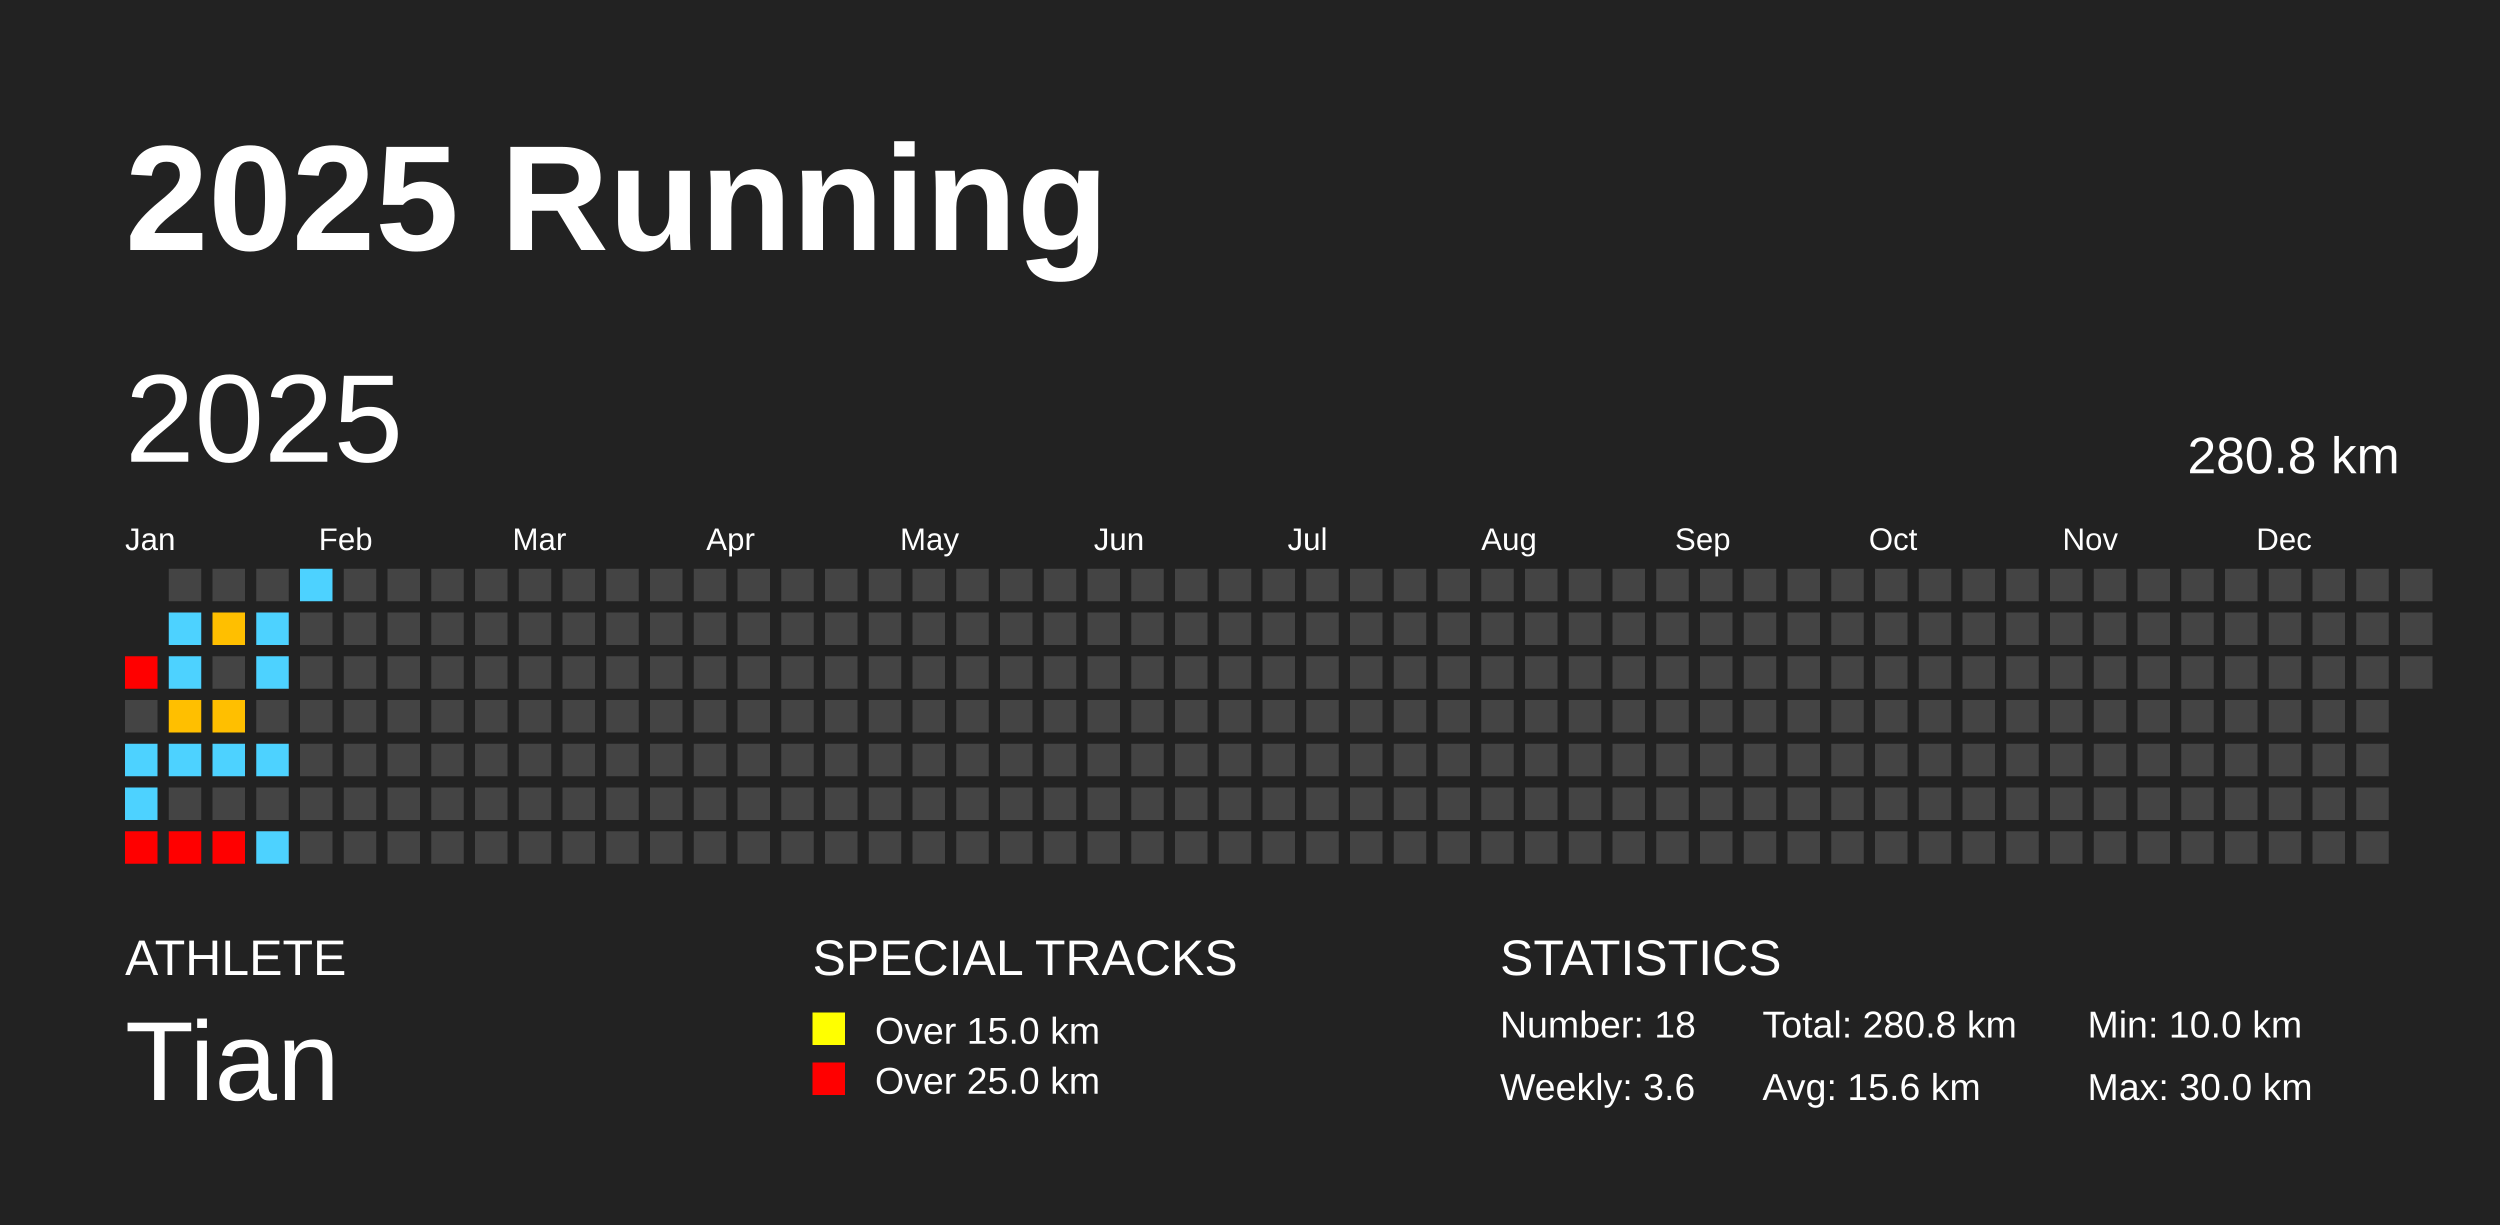
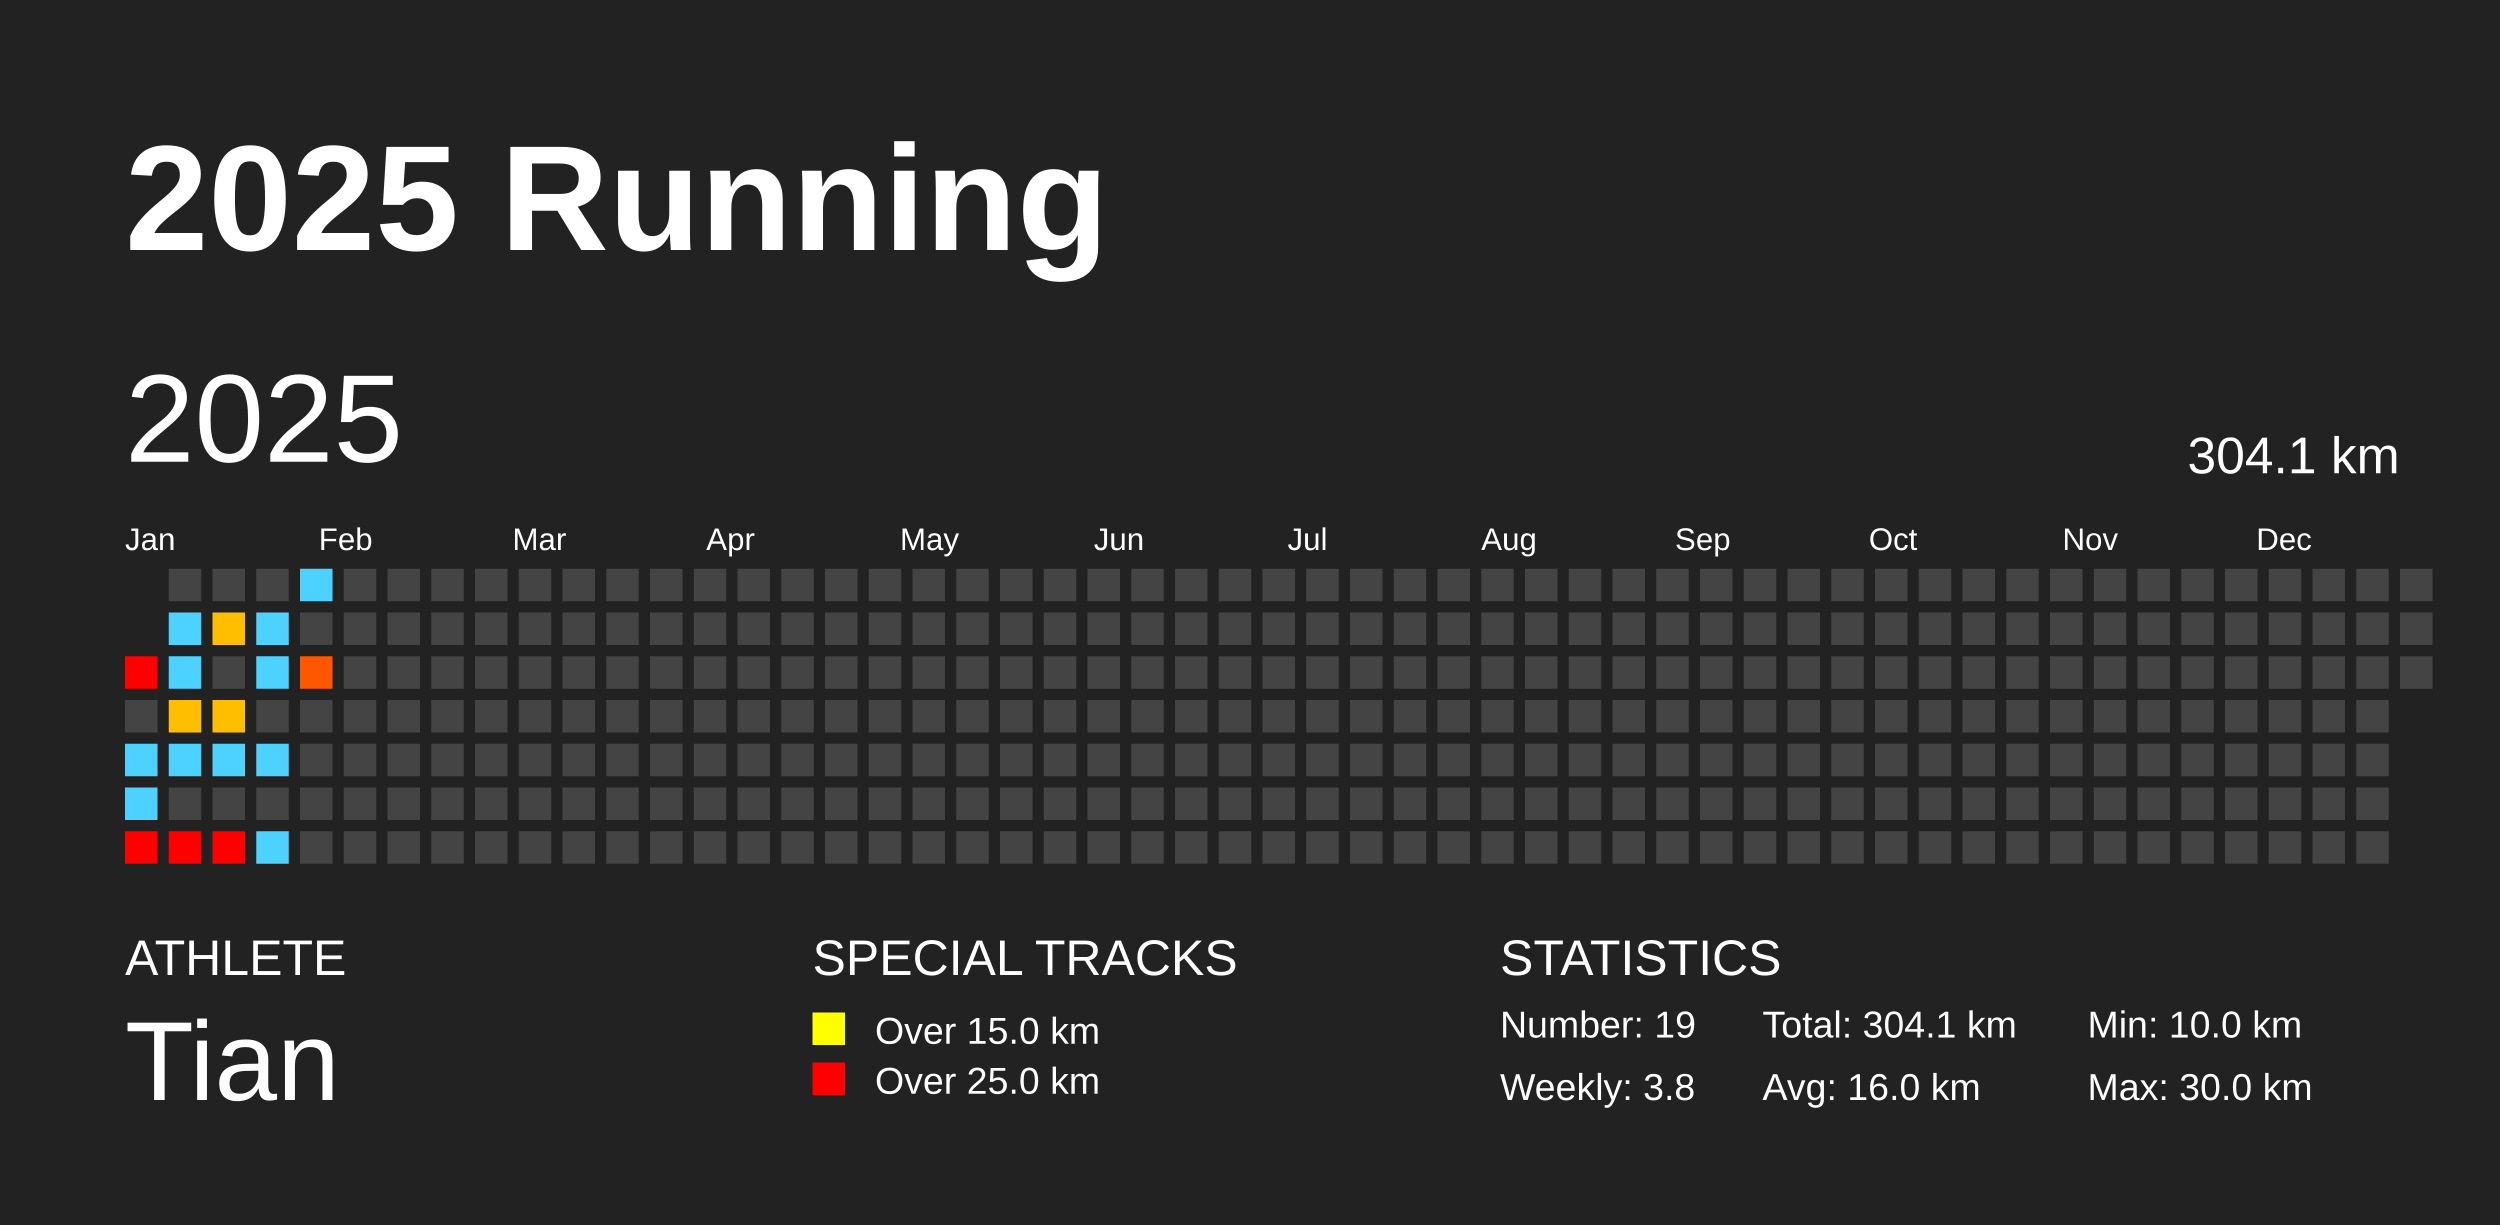
<svg xmlns="http://www.w3.org/2000/svg" baseProfile="full" height="98mm" version="1.1" viewBox="0,0,200,98" width="200mm">
  <defs />
  <rect fill="#222222" height="98" width="200" x="0" y="0" />
  <text fill="#FFFFFF" style="font-size:12px; font-family:Arial; font-weight:bold;" x="10" y="20">2025 Running</text>
  <text fill="#FFFFFF" style="font-size:4px; font-family:Arial" x="10" y="78">ATHLETE</text>
  <text fill="#FFFFFF" style="font-size:9px; font-family:Arial" x="10" y="88">Tian</text>
  <text fill="#FFFFFF" style="font-size:4px; font-family:Arial" x="65" y="78">SPECIAL TRACKS</text>
  <rect fill="yellow" height="2.6" width="2.6" x="65" y="81" />
  <text fill="#FFFFFF" style="font-size:3px; font-family:Arial" x="70" y="83.5">Over 15.0 km</text>
  <rect fill="red" height="2.6" width="2.6" x="65" y="85" />
  <text fill="#FFFFFF" style="font-size:3px; font-family:Arial" x="70" y="87.5">Over 25.0 km</text>
  <text fill="#FFFFFF" style="font-size:4px; font-family:Arial" x="120" y="78">STATISTICS</text>
-   <text fill="#FFFFFF" style="font-size:3px; font-family:Arial" x="120" y="83">Number: 18</text>
-   <text fill="#FFFFFF" style="font-size:3px; font-family:Arial" x="120" y="88">Weekly: 3.6</text>
-   <text fill="#FFFFFF" style="font-size:3px; font-family:Arial" x="141" y="83">Total: 280.8 km</text>
-   <text fill="#FFFFFF" style="font-size:3px; font-family:Arial" x="141" y="88">Avg: 15.6 km</text>
+   <text fill="#FFFFFF" style="font-size:3px; font-family:Arial" x="120" y="83">Number: 19</text>
+   <text fill="#FFFFFF" style="font-size:3px; font-family:Arial" x="120" y="88">Weekly: 3.8</text>
+   <text fill="#FFFFFF" style="font-size:3px; font-family:Arial" x="141" y="83">Total: 304.1 km</text>
+   <text fill="#FFFFFF" style="font-size:3px; font-family:Arial" x="141" y="88">Avg: 16.0 km</text>
  <text fill="#FFFFFF" style="font-size:3px; font-family:Arial" x="167" y="83">Min: 10.0 km</text>
  <text fill="#FFFFFF" style="font-size:3px; font-family:Arial" x="167" y="88">Max: 30.0 km</text>
  <text dominant-baseline="hanging" fill="#FFFFFF" style="font-size:10.0px; font-family:Arial;" x="10" y="30">2025</text>
-   <text dominant-baseline="hanging" fill="#FFFFFF" style="font-size:4.125px; font-family:Arial;" x="175" y="35">280.8 km</text>
+   <text dominant-baseline="hanging" fill="#FFFFFF" style="font-size:4.125px; font-family:Arial;" x="175" y="35">304.1 km</text>
  <text fill="#FFFFFF" style="font-size:2.5px; font-family:Arial" x="10.0" y="44">Jan</text>
  <text fill="#FFFFFF" style="font-size:2.5px; font-family:Arial" x="25.5" y="44">Feb</text>
  <text fill="#FFFFFF" style="font-size:2.5px; font-family:Arial" x="41.0" y="44">Mar</text>
  <text fill="#FFFFFF" style="font-size:2.5px; font-family:Arial" x="56.5" y="44">Apr</text>
  <text fill="#FFFFFF" style="font-size:2.5px; font-family:Arial" x="72.0" y="44">May</text>
  <text fill="#FFFFFF" style="font-size:2.5px; font-family:Arial" x="87.5" y="44">Jun</text>
  <text fill="#FFFFFF" style="font-size:2.5px; font-family:Arial" x="103.0" y="44">Jul</text>
  <text fill="#FFFFFF" style="font-size:2.5px; font-family:Arial" x="118.5" y="44">Aug</text>
  <text fill="#FFFFFF" style="font-size:2.5px; font-family:Arial" x="134.0" y="44">Sep</text>
  <text fill="#FFFFFF" style="font-size:2.5px; font-family:Arial" x="149.5" y="44">Oct</text>
  <text fill="#FFFFFF" style="font-size:2.5px; font-family:Arial" x="165.0" y="44">Nov</text>
  <text fill="#FFFFFF" style="font-size:2.5px; font-family:Arial" x="180.5" y="44">Dec</text>
  <rect fill="red" height="2.6" width="2.6" x="10.0" y="52.5" />
  <rect fill="#444444" height="2.6" width="2.6" x="10.0" y="56.0" />
  <rect fill="#4dd2ff" height="2.6" width="2.6" x="10.0" y="59.5" />
  <rect fill="#4dd2ff" height="2.6" width="2.6" x="10.0" y="63.0" />
  <rect fill="red" height="2.6" width="2.6" x="10.0" y="66.5" />
  <rect fill="#444444" height="2.6" width="2.6" x="13.5" y="45.5" />
  <rect fill="#4dd2ff" height="2.6" width="2.6" x="13.5" y="49.0" />
  <rect fill="#4dd2ff" height="2.6" width="2.6" x="13.5" y="52.5" />
  <rect fill="#ffbf00" height="2.6" width="2.6" x="13.5" y="56.0" />
  <rect fill="#4dd2ff" height="2.6" width="2.6" x="13.5" y="59.5" />
  <rect fill="#444444" height="2.6" width="2.6" x="13.5" y="63.0" />
  <rect fill="red" height="2.6" width="2.6" x="13.5" y="66.5" />
  <rect fill="#444444" height="2.6" width="2.6" x="17.0" y="45.5" />
  <rect fill="#ffbf00" height="2.6" width="2.6" x="17.0" y="49.0" />
  <rect fill="#444444" height="2.6" width="2.6" x="17.0" y="52.5" />
  <rect fill="#ffbf00" height="2.6" width="2.6" x="17.0" y="56.0" />
  <rect fill="#4dd2ff" height="2.6" width="2.6" x="17.0" y="59.5" />
  <rect fill="#444444" height="2.6" width="2.6" x="17.0" y="63.0" />
  <rect fill="red" height="2.6" width="2.6" x="17.0" y="66.5" />
  <rect fill="#444444" height="2.6" width="2.6" x="20.5" y="45.5" />
  <rect fill="#4dd2ff" height="2.6" width="2.6" x="20.5" y="49.0" />
  <rect fill="#4dd2ff" height="2.6" width="2.6" x="20.5" y="52.5" />
  <rect fill="#444444" height="2.6" width="2.6" x="20.5" y="56.0" />
  <rect fill="#4dd2ff" height="2.6" width="2.6" x="20.5" y="59.5" />
  <rect fill="#444444" height="2.6" width="2.6" x="20.5" y="63.0" />
  <rect fill="#4dd2ff" height="2.6" width="2.6" x="20.5" y="66.5" />
  <rect fill="#4dd2ff" height="2.6" width="2.6" x="24.0" y="45.5" />
  <rect fill="#444444" height="2.6" width="2.6" x="24.0" y="49.0" />
-   <rect fill="#444444" height="2.6" width="2.6" x="24.0" y="52.5" />
+   <rect fill="#ff5600" height="2.6" width="2.6" x="24.0" y="52.5" />
  <rect fill="#444444" height="2.6" width="2.6" x="24.0" y="56.0" />
  <rect fill="#444444" height="2.6" width="2.6" x="24.0" y="59.5" />
  <rect fill="#444444" height="2.6" width="2.6" x="24.0" y="63.0" />
  <rect fill="#444444" height="2.6" width="2.6" x="24.0" y="66.5" />
  <rect fill="#444444" height="2.6" width="2.6" x="27.5" y="45.5" />
  <rect fill="#444444" height="2.6" width="2.6" x="27.5" y="49.0" />
  <rect fill="#444444" height="2.6" width="2.6" x="27.5" y="52.5" />
  <rect fill="#444444" height="2.6" width="2.6" x="27.5" y="56.0" />
  <rect fill="#444444" height="2.6" width="2.6" x="27.5" y="59.5" />
  <rect fill="#444444" height="2.6" width="2.6" x="27.5" y="63.0" />
  <rect fill="#444444" height="2.6" width="2.6" x="27.5" y="66.5" />
  <rect fill="#444444" height="2.6" width="2.6" x="31.0" y="45.5" />
  <rect fill="#444444" height="2.6" width="2.6" x="31.0" y="49.0" />
  <rect fill="#444444" height="2.6" width="2.6" x="31.0" y="52.5" />
  <rect fill="#444444" height="2.6" width="2.6" x="31.0" y="56.0" />
  <rect fill="#444444" height="2.6" width="2.6" x="31.0" y="59.5" />
  <rect fill="#444444" height="2.6" width="2.6" x="31.0" y="63.0" />
  <rect fill="#444444" height="2.6" width="2.6" x="31.0" y="66.5" />
  <rect fill="#444444" height="2.6" width="2.6" x="34.5" y="45.5" />
  <rect fill="#444444" height="2.6" width="2.6" x="34.5" y="49.0" />
  <rect fill="#444444" height="2.6" width="2.6" x="34.5" y="52.5" />
  <rect fill="#444444" height="2.6" width="2.6" x="34.5" y="56.0" />
  <rect fill="#444444" height="2.6" width="2.6" x="34.5" y="59.5" />
  <rect fill="#444444" height="2.6" width="2.6" x="34.5" y="63.0" />
  <rect fill="#444444" height="2.6" width="2.6" x="34.5" y="66.5" />
  <rect fill="#444444" height="2.6" width="2.6" x="38.0" y="45.5" />
  <rect fill="#444444" height="2.6" width="2.6" x="38.0" y="49.0" />
  <rect fill="#444444" height="2.6" width="2.6" x="38.0" y="52.5" />
  <rect fill="#444444" height="2.6" width="2.6" x="38.0" y="56.0" />
  <rect fill="#444444" height="2.6" width="2.6" x="38.0" y="59.5" />
  <rect fill="#444444" height="2.6" width="2.6" x="38.0" y="63.0" />
  <rect fill="#444444" height="2.6" width="2.6" x="38.0" y="66.5" />
  <rect fill="#444444" height="2.6" width="2.6" x="41.5" y="45.5" />
  <rect fill="#444444" height="2.6" width="2.6" x="41.5" y="49.0" />
  <rect fill="#444444" height="2.6" width="2.6" x="41.5" y="52.5" />
  <rect fill="#444444" height="2.6" width="2.6" x="41.5" y="56.0" />
  <rect fill="#444444" height="2.6" width="2.6" x="41.5" y="59.5" />
  <rect fill="#444444" height="2.6" width="2.6" x="41.5" y="63.0" />
  <rect fill="#444444" height="2.6" width="2.6" x="41.5" y="66.5" />
  <rect fill="#444444" height="2.6" width="2.6" x="45.0" y="45.5" />
  <rect fill="#444444" height="2.6" width="2.6" x="45.0" y="49.0" />
  <rect fill="#444444" height="2.6" width="2.6" x="45.0" y="52.5" />
  <rect fill="#444444" height="2.6" width="2.6" x="45.0" y="56.0" />
  <rect fill="#444444" height="2.6" width="2.6" x="45.0" y="59.5" />
  <rect fill="#444444" height="2.6" width="2.6" x="45.0" y="63.0" />
  <rect fill="#444444" height="2.6" width="2.6" x="45.0" y="66.5" />
  <rect fill="#444444" height="2.6" width="2.6" x="48.5" y="45.5" />
  <rect fill="#444444" height="2.6" width="2.6" x="48.5" y="49.0" />
  <rect fill="#444444" height="2.6" width="2.6" x="48.5" y="52.5" />
  <rect fill="#444444" height="2.6" width="2.6" x="48.5" y="56.0" />
  <rect fill="#444444" height="2.6" width="2.6" x="48.5" y="59.5" />
  <rect fill="#444444" height="2.6" width="2.6" x="48.5" y="63.0" />
  <rect fill="#444444" height="2.6" width="2.6" x="48.5" y="66.5" />
  <rect fill="#444444" height="2.6" width="2.6" x="52.0" y="45.5" />
  <rect fill="#444444" height="2.6" width="2.6" x="52.0" y="49.0" />
  <rect fill="#444444" height="2.6" width="2.6" x="52.0" y="52.5" />
  <rect fill="#444444" height="2.6" width="2.6" x="52.0" y="56.0" />
  <rect fill="#444444" height="2.6" width="2.6" x="52.0" y="59.5" />
  <rect fill="#444444" height="2.6" width="2.6" x="52.0" y="63.0" />
  <rect fill="#444444" height="2.6" width="2.6" x="52.0" y="66.5" />
  <rect fill="#444444" height="2.6" width="2.6" x="55.5" y="45.5" />
  <rect fill="#444444" height="2.6" width="2.6" x="55.5" y="49.0" />
  <rect fill="#444444" height="2.6" width="2.6" x="55.5" y="52.5" />
  <rect fill="#444444" height="2.6" width="2.6" x="55.5" y="56.0" />
  <rect fill="#444444" height="2.6" width="2.6" x="55.5" y="59.5" />
  <rect fill="#444444" height="2.6" width="2.6" x="55.5" y="63.0" />
  <rect fill="#444444" height="2.6" width="2.6" x="55.5" y="66.5" />
  <rect fill="#444444" height="2.6" width="2.6" x="59.0" y="45.5" />
  <rect fill="#444444" height="2.6" width="2.6" x="59.0" y="49.0" />
  <rect fill="#444444" height="2.6" width="2.6" x="59.0" y="52.5" />
  <rect fill="#444444" height="2.6" width="2.6" x="59.0" y="56.0" />
  <rect fill="#444444" height="2.6" width="2.6" x="59.0" y="59.5" />
  <rect fill="#444444" height="2.6" width="2.6" x="59.0" y="63.0" />
  <rect fill="#444444" height="2.6" width="2.6" x="59.0" y="66.5" />
  <rect fill="#444444" height="2.6" width="2.6" x="62.5" y="45.5" />
  <rect fill="#444444" height="2.6" width="2.6" x="62.5" y="49.0" />
  <rect fill="#444444" height="2.6" width="2.6" x="62.5" y="52.5" />
  <rect fill="#444444" height="2.6" width="2.6" x="62.5" y="56.0" />
  <rect fill="#444444" height="2.6" width="2.6" x="62.5" y="59.5" />
  <rect fill="#444444" height="2.6" width="2.6" x="62.5" y="63.0" />
  <rect fill="#444444" height="2.6" width="2.6" x="62.5" y="66.5" />
  <rect fill="#444444" height="2.6" width="2.6" x="66.0" y="45.5" />
  <rect fill="#444444" height="2.6" width="2.6" x="66.0" y="49.0" />
  <rect fill="#444444" height="2.6" width="2.6" x="66.0" y="52.5" />
  <rect fill="#444444" height="2.6" width="2.6" x="66.0" y="56.0" />
  <rect fill="#444444" height="2.6" width="2.6" x="66.0" y="59.5" />
  <rect fill="#444444" height="2.6" width="2.6" x="66.0" y="63.0" />
  <rect fill="#444444" height="2.6" width="2.6" x="66.0" y="66.5" />
  <rect fill="#444444" height="2.6" width="2.6" x="69.5" y="45.5" />
  <rect fill="#444444" height="2.6" width="2.6" x="69.5" y="49.0" />
  <rect fill="#444444" height="2.6" width="2.6" x="69.5" y="52.5" />
  <rect fill="#444444" height="2.6" width="2.6" x="69.5" y="56.0" />
  <rect fill="#444444" height="2.6" width="2.6" x="69.5" y="59.5" />
  <rect fill="#444444" height="2.6" width="2.6" x="69.5" y="63.0" />
  <rect fill="#444444" height="2.6" width="2.6" x="69.5" y="66.5" />
  <rect fill="#444444" height="2.6" width="2.6" x="73.0" y="45.5" />
  <rect fill="#444444" height="2.6" width="2.6" x="73.0" y="49.0" />
  <rect fill="#444444" height="2.6" width="2.6" x="73.0" y="52.5" />
  <rect fill="#444444" height="2.6" width="2.6" x="73.0" y="56.0" />
  <rect fill="#444444" height="2.6" width="2.6" x="73.0" y="59.5" />
  <rect fill="#444444" height="2.6" width="2.6" x="73.0" y="63.0" />
  <rect fill="#444444" height="2.6" width="2.6" x="73.0" y="66.5" />
  <rect fill="#444444" height="2.6" width="2.6" x="76.5" y="45.5" />
  <rect fill="#444444" height="2.6" width="2.6" x="76.5" y="49.0" />
  <rect fill="#444444" height="2.6" width="2.6" x="76.5" y="52.5" />
  <rect fill="#444444" height="2.6" width="2.6" x="76.5" y="56.0" />
  <rect fill="#444444" height="2.6" width="2.6" x="76.5" y="59.5" />
  <rect fill="#444444" height="2.6" width="2.6" x="76.5" y="63.0" />
  <rect fill="#444444" height="2.6" width="2.6" x="76.5" y="66.5" />
  <rect fill="#444444" height="2.6" width="2.6" x="80.0" y="45.5" />
  <rect fill="#444444" height="2.6" width="2.6" x="80.0" y="49.0" />
  <rect fill="#444444" height="2.6" width="2.6" x="80.0" y="52.5" />
  <rect fill="#444444" height="2.6" width="2.6" x="80.0" y="56.0" />
  <rect fill="#444444" height="2.6" width="2.6" x="80.0" y="59.5" />
  <rect fill="#444444" height="2.6" width="2.6" x="80.0" y="63.0" />
  <rect fill="#444444" height="2.6" width="2.6" x="80.0" y="66.5" />
  <rect fill="#444444" height="2.6" width="2.6" x="83.5" y="45.5" />
  <rect fill="#444444" height="2.6" width="2.6" x="83.5" y="49.0" />
  <rect fill="#444444" height="2.6" width="2.6" x="83.5" y="52.5" />
  <rect fill="#444444" height="2.6" width="2.6" x="83.5" y="56.0" />
  <rect fill="#444444" height="2.6" width="2.6" x="83.5" y="59.5" />
  <rect fill="#444444" height="2.6" width="2.6" x="83.5" y="63.0" />
  <rect fill="#444444" height="2.6" width="2.6" x="83.5" y="66.5" />
  <rect fill="#444444" height="2.6" width="2.6" x="87.0" y="45.5" />
  <rect fill="#444444" height="2.6" width="2.6" x="87.0" y="49.0" />
  <rect fill="#444444" height="2.6" width="2.6" x="87.0" y="52.5" />
  <rect fill="#444444" height="2.6" width="2.6" x="87.0" y="56.0" />
  <rect fill="#444444" height="2.6" width="2.6" x="87.0" y="59.5" />
  <rect fill="#444444" height="2.6" width="2.6" x="87.0" y="63.0" />
  <rect fill="#444444" height="2.6" width="2.6" x="87.0" y="66.5" />
  <rect fill="#444444" height="2.6" width="2.6" x="90.5" y="45.5" />
  <rect fill="#444444" height="2.6" width="2.6" x="90.5" y="49.0" />
  <rect fill="#444444" height="2.6" width="2.6" x="90.5" y="52.5" />
  <rect fill="#444444" height="2.6" width="2.6" x="90.5" y="56.0" />
  <rect fill="#444444" height="2.6" width="2.6" x="90.5" y="59.5" />
  <rect fill="#444444" height="2.6" width="2.6" x="90.5" y="63.0" />
  <rect fill="#444444" height="2.6" width="2.6" x="90.5" y="66.5" />
  <rect fill="#444444" height="2.6" width="2.6" x="94.0" y="45.5" />
  <rect fill="#444444" height="2.6" width="2.6" x="94.0" y="49.0" />
  <rect fill="#444444" height="2.6" width="2.6" x="94.0" y="52.5" />
  <rect fill="#444444" height="2.6" width="2.6" x="94.0" y="56.0" />
  <rect fill="#444444" height="2.6" width="2.6" x="94.0" y="59.5" />
  <rect fill="#444444" height="2.6" width="2.6" x="94.0" y="63.0" />
  <rect fill="#444444" height="2.6" width="2.6" x="94.0" y="66.5" />
  <rect fill="#444444" height="2.6" width="2.6" x="97.5" y="45.5" />
  <rect fill="#444444" height="2.6" width="2.6" x="97.5" y="49.0" />
  <rect fill="#444444" height="2.6" width="2.6" x="97.5" y="52.5" />
  <rect fill="#444444" height="2.6" width="2.6" x="97.5" y="56.0" />
  <rect fill="#444444" height="2.6" width="2.6" x="97.5" y="59.5" />
  <rect fill="#444444" height="2.6" width="2.6" x="97.5" y="63.0" />
  <rect fill="#444444" height="2.6" width="2.6" x="97.5" y="66.5" />
  <rect fill="#444444" height="2.6" width="2.6" x="101.0" y="45.5" />
  <rect fill="#444444" height="2.6" width="2.6" x="101.0" y="49.0" />
  <rect fill="#444444" height="2.6" width="2.6" x="101.0" y="52.5" />
  <rect fill="#444444" height="2.6" width="2.6" x="101.0" y="56.0" />
  <rect fill="#444444" height="2.6" width="2.6" x="101.0" y="59.5" />
  <rect fill="#444444" height="2.6" width="2.6" x="101.0" y="63.0" />
  <rect fill="#444444" height="2.6" width="2.6" x="101.0" y="66.5" />
  <rect fill="#444444" height="2.6" width="2.6" x="104.5" y="45.5" />
  <rect fill="#444444" height="2.6" width="2.6" x="104.5" y="49.0" />
  <rect fill="#444444" height="2.6" width="2.6" x="104.5" y="52.5" />
  <rect fill="#444444" height="2.6" width="2.6" x="104.5" y="56.0" />
  <rect fill="#444444" height="2.6" width="2.6" x="104.5" y="59.5" />
  <rect fill="#444444" height="2.6" width="2.6" x="104.5" y="63.0" />
  <rect fill="#444444" height="2.6" width="2.6" x="104.5" y="66.5" />
  <rect fill="#444444" height="2.6" width="2.6" x="108.0" y="45.5" />
  <rect fill="#444444" height="2.6" width="2.6" x="108.0" y="49.0" />
  <rect fill="#444444" height="2.6" width="2.6" x="108.0" y="52.5" />
  <rect fill="#444444" height="2.6" width="2.6" x="108.0" y="56.0" />
  <rect fill="#444444" height="2.6" width="2.6" x="108.0" y="59.5" />
  <rect fill="#444444" height="2.6" width="2.6" x="108.0" y="63.0" />
  <rect fill="#444444" height="2.6" width="2.6" x="108.0" y="66.5" />
  <rect fill="#444444" height="2.6" width="2.6" x="111.5" y="45.5" />
  <rect fill="#444444" height="2.6" width="2.6" x="111.5" y="49.0" />
  <rect fill="#444444" height="2.6" width="2.6" x="111.5" y="52.5" />
  <rect fill="#444444" height="2.6" width="2.6" x="111.5" y="56.0" />
  <rect fill="#444444" height="2.6" width="2.6" x="111.5" y="59.5" />
  <rect fill="#444444" height="2.6" width="2.6" x="111.5" y="63.0" />
  <rect fill="#444444" height="2.6" width="2.6" x="111.5" y="66.5" />
  <rect fill="#444444" height="2.6" width="2.6" x="115.0" y="45.5" />
  <rect fill="#444444" height="2.6" width="2.6" x="115.0" y="49.0" />
  <rect fill="#444444" height="2.6" width="2.6" x="115.0" y="52.5" />
  <rect fill="#444444" height="2.6" width="2.6" x="115.0" y="56.0" />
  <rect fill="#444444" height="2.6" width="2.6" x="115.0" y="59.5" />
  <rect fill="#444444" height="2.6" width="2.6" x="115.0" y="63.0" />
  <rect fill="#444444" height="2.6" width="2.6" x="115.0" y="66.5" />
  <rect fill="#444444" height="2.6" width="2.6" x="118.5" y="45.5" />
  <rect fill="#444444" height="2.6" width="2.6" x="118.5" y="49.0" />
  <rect fill="#444444" height="2.6" width="2.6" x="118.5" y="52.5" />
  <rect fill="#444444" height="2.6" width="2.6" x="118.5" y="56.0" />
  <rect fill="#444444" height="2.6" width="2.6" x="118.5" y="59.5" />
  <rect fill="#444444" height="2.6" width="2.6" x="118.5" y="63.0" />
  <rect fill="#444444" height="2.6" width="2.6" x="118.5" y="66.5" />
  <rect fill="#444444" height="2.6" width="2.6" x="122.0" y="45.5" />
  <rect fill="#444444" height="2.6" width="2.6" x="122.0" y="49.0" />
  <rect fill="#444444" height="2.6" width="2.6" x="122.0" y="52.5" />
  <rect fill="#444444" height="2.6" width="2.6" x="122.0" y="56.0" />
  <rect fill="#444444" height="2.6" width="2.6" x="122.0" y="59.5" />
  <rect fill="#444444" height="2.6" width="2.6" x="122.0" y="63.0" />
  <rect fill="#444444" height="2.6" width="2.6" x="122.0" y="66.5" />
  <rect fill="#444444" height="2.6" width="2.6" x="125.5" y="45.5" />
  <rect fill="#444444" height="2.6" width="2.6" x="125.5" y="49.0" />
  <rect fill="#444444" height="2.6" width="2.6" x="125.5" y="52.5" />
  <rect fill="#444444" height="2.6" width="2.6" x="125.5" y="56.0" />
  <rect fill="#444444" height="2.6" width="2.6" x="125.5" y="59.5" />
  <rect fill="#444444" height="2.6" width="2.6" x="125.5" y="63.0" />
  <rect fill="#444444" height="2.6" width="2.6" x="125.5" y="66.5" />
  <rect fill="#444444" height="2.6" width="2.6" x="129.0" y="45.5" />
  <rect fill="#444444" height="2.6" width="2.6" x="129.0" y="49.0" />
  <rect fill="#444444" height="2.6" width="2.6" x="129.0" y="52.5" />
  <rect fill="#444444" height="2.6" width="2.6" x="129.0" y="56.0" />
  <rect fill="#444444" height="2.6" width="2.6" x="129.0" y="59.5" />
  <rect fill="#444444" height="2.6" width="2.6" x="129.0" y="63.0" />
  <rect fill="#444444" height="2.6" width="2.6" x="129.0" y="66.5" />
  <rect fill="#444444" height="2.6" width="2.6" x="132.5" y="45.5" />
  <rect fill="#444444" height="2.6" width="2.6" x="132.5" y="49.0" />
  <rect fill="#444444" height="2.6" width="2.6" x="132.5" y="52.5" />
  <rect fill="#444444" height="2.6" width="2.6" x="132.5" y="56.0" />
  <rect fill="#444444" height="2.6" width="2.6" x="132.5" y="59.5" />
  <rect fill="#444444" height="2.6" width="2.6" x="132.5" y="63.0" />
  <rect fill="#444444" height="2.6" width="2.6" x="132.5" y="66.5" />
  <rect fill="#444444" height="2.6" width="2.6" x="136.0" y="45.5" />
  <rect fill="#444444" height="2.6" width="2.6" x="136.0" y="49.0" />
  <rect fill="#444444" height="2.6" width="2.6" x="136.0" y="52.5" />
  <rect fill="#444444" height="2.6" width="2.6" x="136.0" y="56.0" />
  <rect fill="#444444" height="2.6" width="2.6" x="136.0" y="59.5" />
  <rect fill="#444444" height="2.6" width="2.6" x="136.0" y="63.0" />
  <rect fill="#444444" height="2.6" width="2.6" x="136.0" y="66.5" />
  <rect fill="#444444" height="2.6" width="2.6" x="139.5" y="45.5" />
  <rect fill="#444444" height="2.6" width="2.6" x="139.5" y="49.0" />
  <rect fill="#444444" height="2.6" width="2.6" x="139.5" y="52.5" />
  <rect fill="#444444" height="2.6" width="2.6" x="139.5" y="56.0" />
  <rect fill="#444444" height="2.6" width="2.6" x="139.5" y="59.5" />
  <rect fill="#444444" height="2.6" width="2.6" x="139.5" y="63.0" />
  <rect fill="#444444" height="2.6" width="2.6" x="139.5" y="66.5" />
  <rect fill="#444444" height="2.6" width="2.6" x="143.0" y="45.5" />
  <rect fill="#444444" height="2.6" width="2.6" x="143.0" y="49.0" />
  <rect fill="#444444" height="2.6" width="2.6" x="143.0" y="52.5" />
  <rect fill="#444444" height="2.6" width="2.6" x="143.0" y="56.0" />
  <rect fill="#444444" height="2.6" width="2.6" x="143.0" y="59.5" />
  <rect fill="#444444" height="2.6" width="2.6" x="143.0" y="63.0" />
  <rect fill="#444444" height="2.6" width="2.6" x="143.0" y="66.5" />
  <rect fill="#444444" height="2.6" width="2.6" x="146.5" y="45.5" />
  <rect fill="#444444" height="2.6" width="2.6" x="146.5" y="49.0" />
  <rect fill="#444444" height="2.6" width="2.6" x="146.5" y="52.5" />
  <rect fill="#444444" height="2.6" width="2.6" x="146.5" y="56.0" />
  <rect fill="#444444" height="2.6" width="2.6" x="146.5" y="59.5" />
  <rect fill="#444444" height="2.6" width="2.6" x="146.5" y="63.0" />
  <rect fill="#444444" height="2.6" width="2.6" x="146.5" y="66.5" />
  <rect fill="#444444" height="2.6" width="2.6" x="150.0" y="45.5" />
  <rect fill="#444444" height="2.6" width="2.6" x="150.0" y="49.0" />
  <rect fill="#444444" height="2.6" width="2.6" x="150.0" y="52.5" />
  <rect fill="#444444" height="2.6" width="2.6" x="150.0" y="56.0" />
  <rect fill="#444444" height="2.6" width="2.6" x="150.0" y="59.5" />
  <rect fill="#444444" height="2.6" width="2.6" x="150.0" y="63.0" />
  <rect fill="#444444" height="2.6" width="2.6" x="150.0" y="66.5" />
  <rect fill="#444444" height="2.6" width="2.6" x="153.5" y="45.5" />
  <rect fill="#444444" height="2.6" width="2.6" x="153.5" y="49.0" />
  <rect fill="#444444" height="2.6" width="2.6" x="153.5" y="52.5" />
  <rect fill="#444444" height="2.6" width="2.6" x="153.5" y="56.0" />
  <rect fill="#444444" height="2.6" width="2.6" x="153.5" y="59.5" />
  <rect fill="#444444" height="2.6" width="2.6" x="153.5" y="63.0" />
  <rect fill="#444444" height="2.6" width="2.6" x="153.5" y="66.5" />
  <rect fill="#444444" height="2.6" width="2.6" x="157.0" y="45.5" />
  <rect fill="#444444" height="2.6" width="2.6" x="157.0" y="49.0" />
  <rect fill="#444444" height="2.6" width="2.6" x="157.0" y="52.5" />
  <rect fill="#444444" height="2.6" width="2.6" x="157.0" y="56.0" />
  <rect fill="#444444" height="2.6" width="2.6" x="157.0" y="59.5" />
  <rect fill="#444444" height="2.6" width="2.6" x="157.0" y="63.0" />
  <rect fill="#444444" height="2.6" width="2.6" x="157.0" y="66.5" />
  <rect fill="#444444" height="2.6" width="2.6" x="160.5" y="45.5" />
  <rect fill="#444444" height="2.6" width="2.6" x="160.5" y="49.0" />
  <rect fill="#444444" height="2.6" width="2.6" x="160.5" y="52.5" />
  <rect fill="#444444" height="2.6" width="2.6" x="160.5" y="56.0" />
  <rect fill="#444444" height="2.6" width="2.6" x="160.5" y="59.5" />
  <rect fill="#444444" height="2.6" width="2.6" x="160.5" y="63.0" />
  <rect fill="#444444" height="2.6" width="2.6" x="160.5" y="66.5" />
  <rect fill="#444444" height="2.6" width="2.6" x="164.0" y="45.5" />
  <rect fill="#444444" height="2.6" width="2.6" x="164.0" y="49.0" />
  <rect fill="#444444" height="2.6" width="2.6" x="164.0" y="52.5" />
  <rect fill="#444444" height="2.6" width="2.6" x="164.0" y="56.0" />
  <rect fill="#444444" height="2.6" width="2.6" x="164.0" y="59.5" />
  <rect fill="#444444" height="2.6" width="2.6" x="164.0" y="63.0" />
  <rect fill="#444444" height="2.6" width="2.6" x="164.0" y="66.5" />
  <rect fill="#444444" height="2.6" width="2.6" x="167.5" y="45.5" />
  <rect fill="#444444" height="2.6" width="2.6" x="167.5" y="49.0" />
  <rect fill="#444444" height="2.6" width="2.6" x="167.5" y="52.5" />
  <rect fill="#444444" height="2.6" width="2.6" x="167.5" y="56.0" />
  <rect fill="#444444" height="2.6" width="2.6" x="167.5" y="59.5" />
  <rect fill="#444444" height="2.6" width="2.6" x="167.5" y="63.0" />
  <rect fill="#444444" height="2.6" width="2.6" x="167.5" y="66.5" />
  <rect fill="#444444" height="2.6" width="2.6" x="171.0" y="45.5" />
  <rect fill="#444444" height="2.6" width="2.6" x="171.0" y="49.0" />
  <rect fill="#444444" height="2.6" width="2.6" x="171.0" y="52.5" />
  <rect fill="#444444" height="2.6" width="2.6" x="171.0" y="56.0" />
  <rect fill="#444444" height="2.6" width="2.6" x="171.0" y="59.5" />
  <rect fill="#444444" height="2.6" width="2.6" x="171.0" y="63.0" />
  <rect fill="#444444" height="2.6" width="2.6" x="171.0" y="66.5" />
  <rect fill="#444444" height="2.6" width="2.6" x="174.5" y="45.5" />
  <rect fill="#444444" height="2.6" width="2.6" x="174.5" y="49.0" />
  <rect fill="#444444" height="2.6" width="2.6" x="174.5" y="52.5" />
  <rect fill="#444444" height="2.6" width="2.6" x="174.5" y="56.0" />
  <rect fill="#444444" height="2.6" width="2.6" x="174.5" y="59.5" />
  <rect fill="#444444" height="2.6" width="2.6" x="174.5" y="63.0" />
  <rect fill="#444444" height="2.6" width="2.6" x="174.5" y="66.5" />
  <rect fill="#444444" height="2.6" width="2.6" x="178.0" y="45.5" />
  <rect fill="#444444" height="2.6" width="2.6" x="178.0" y="49.0" />
  <rect fill="#444444" height="2.6" width="2.6" x="178.0" y="52.5" />
  <rect fill="#444444" height="2.6" width="2.6" x="178.0" y="56.0" />
  <rect fill="#444444" height="2.6" width="2.6" x="178.0" y="59.5" />
  <rect fill="#444444" height="2.6" width="2.6" x="178.0" y="63.0" />
  <rect fill="#444444" height="2.6" width="2.6" x="178.0" y="66.5" />
  <rect fill="#444444" height="2.6" width="2.6" x="181.5" y="45.5" />
  <rect fill="#444444" height="2.6" width="2.6" x="181.5" y="49.0" />
  <rect fill="#444444" height="2.6" width="2.6" x="181.5" y="52.5" />
  <rect fill="#444444" height="2.6" width="2.6" x="181.5" y="56.0" />
  <rect fill="#444444" height="2.6" width="2.6" x="181.5" y="59.5" />
  <rect fill="#444444" height="2.6" width="2.6" x="181.5" y="63.0" />
  <rect fill="#444444" height="2.6" width="2.6" x="181.5" y="66.5" />
  <rect fill="#444444" height="2.6" width="2.6" x="185.0" y="45.5" />
  <rect fill="#444444" height="2.6" width="2.6" x="185.0" y="49.0" />
  <rect fill="#444444" height="2.6" width="2.6" x="185.0" y="52.5" />
  <rect fill="#444444" height="2.6" width="2.6" x="185.0" y="56.0" />
  <rect fill="#444444" height="2.6" width="2.6" x="185.0" y="59.5" />
  <rect fill="#444444" height="2.6" width="2.6" x="185.0" y="63.0" />
  <rect fill="#444444" height="2.6" width="2.6" x="185.0" y="66.5" />
  <rect fill="#444444" height="2.6" width="2.6" x="188.5" y="45.5" />
  <rect fill="#444444" height="2.6" width="2.6" x="188.5" y="49.0" />
  <rect fill="#444444" height="2.6" width="2.6" x="188.5" y="52.5" />
  <rect fill="#444444" height="2.6" width="2.6" x="188.5" y="56.0" />
  <rect fill="#444444" height="2.6" width="2.6" x="188.5" y="59.5" />
  <rect fill="#444444" height="2.6" width="2.6" x="188.5" y="63.0" />
  <rect fill="#444444" height="2.6" width="2.6" x="188.5" y="66.5" />
  <rect fill="#444444" height="2.6" width="2.6" x="192.0" y="45.5" />
  <rect fill="#444444" height="2.6" width="2.6" x="192.0" y="49.0" />
  <rect fill="#444444" height="2.6" width="2.6" x="192.0" y="52.5" />
</svg>
